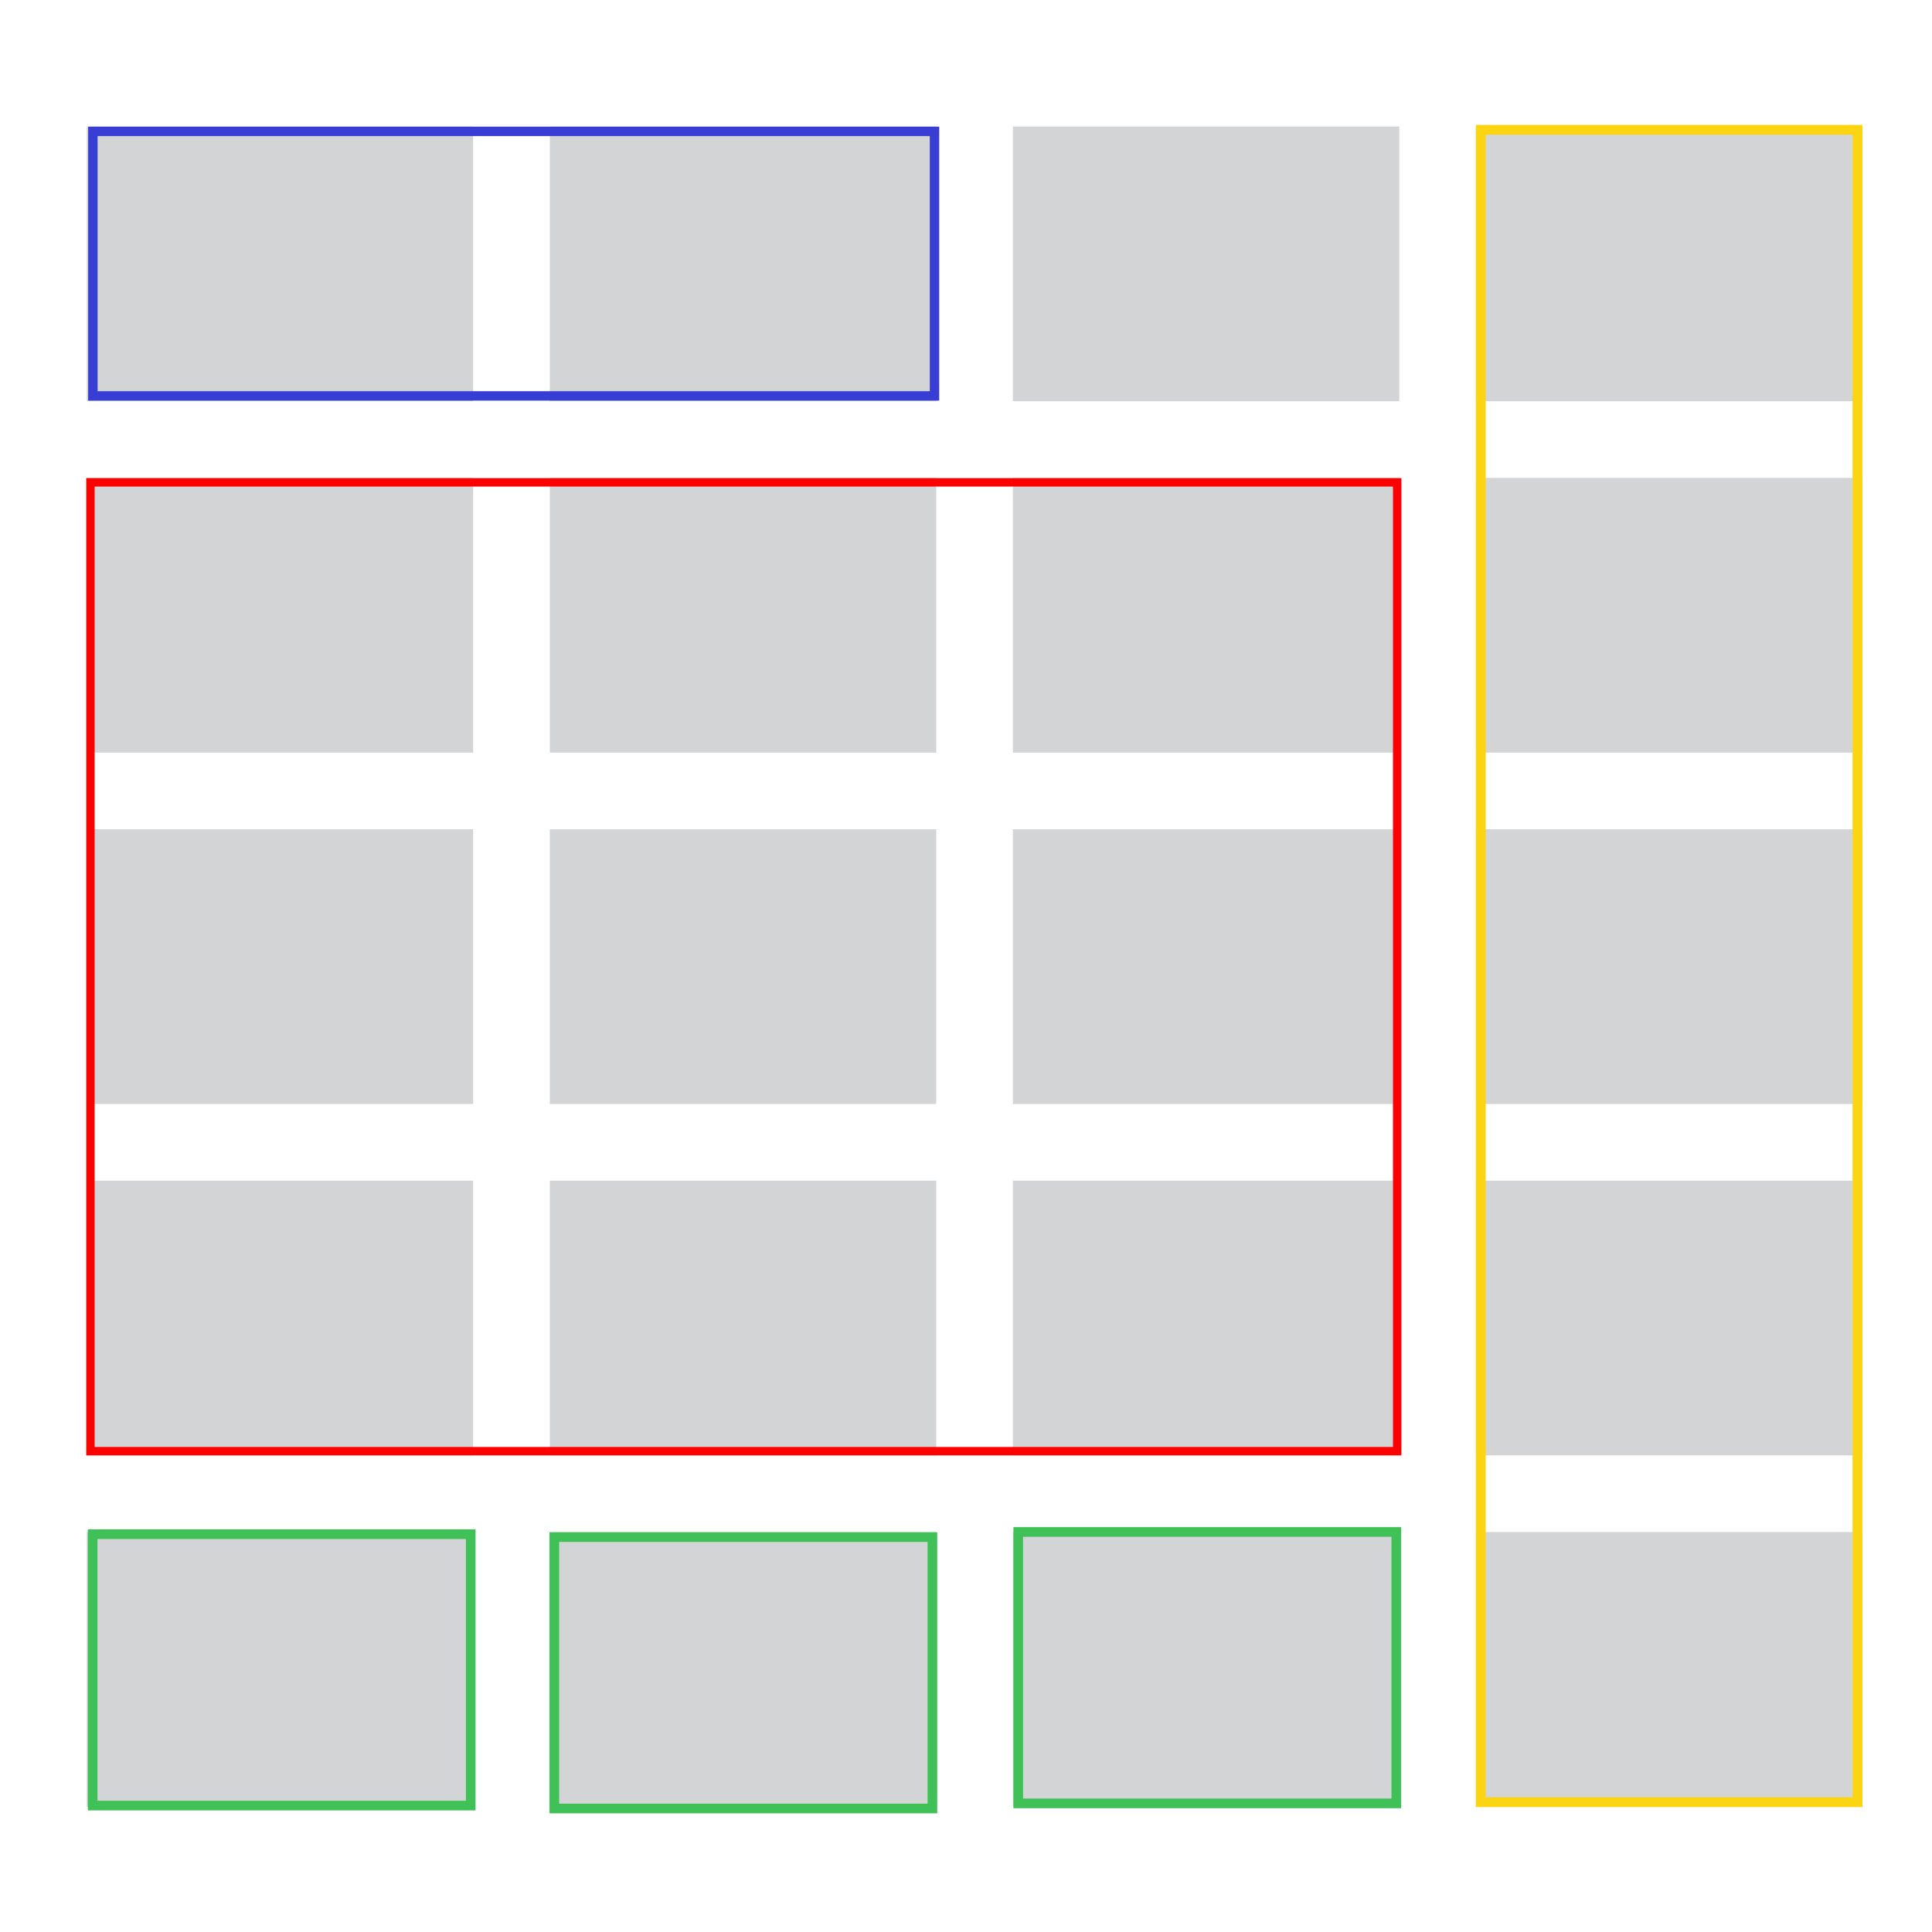
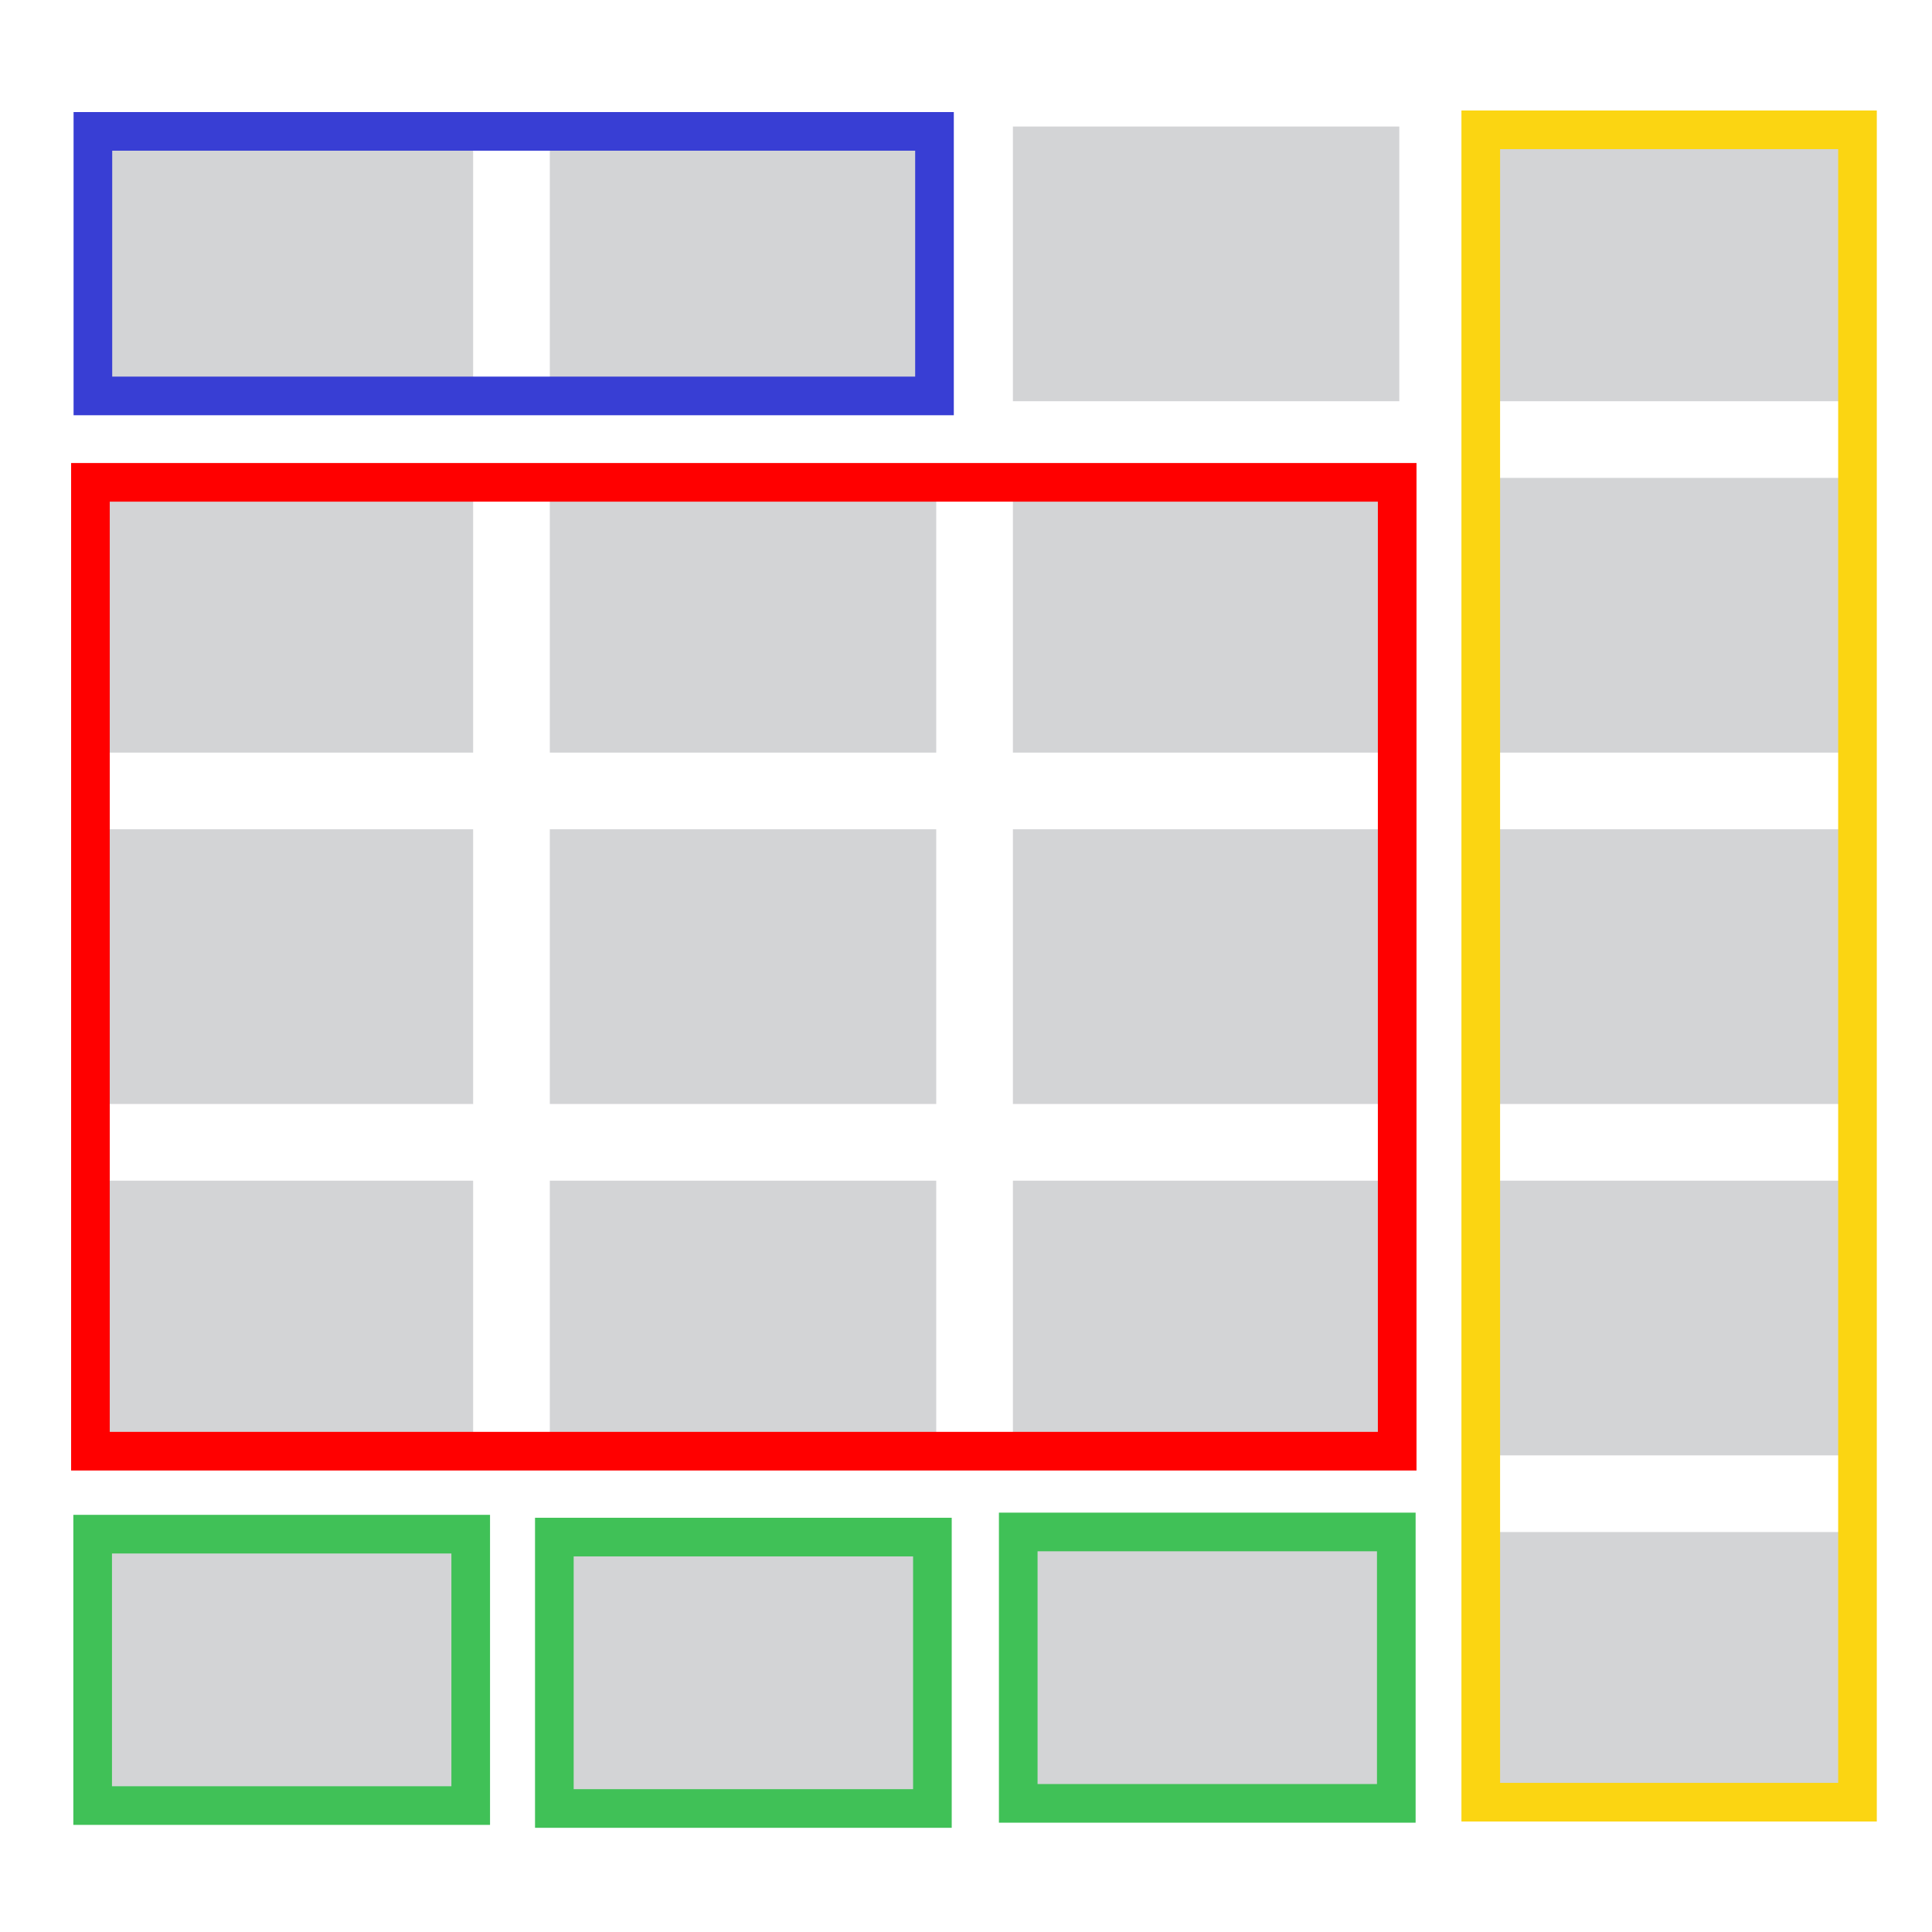
<svg xmlns="http://www.w3.org/2000/svg" width="100mm" height="100mm" viewBox="0 0 100 100" version="1.1" id="svg1">
  <defs id="defs1" />
  <g id="layer1">
    <rect style="fill:#d3d4d6;fill-opacity:1;stroke-width:1.061;paint-order:markers fill stroke" id="rect1" width="20" height="14.219" x="4.49" y="6.548" />
    <rect style="fill:#d3d4d6;fill-opacity:1;stroke-width:1.061;paint-order:markers fill stroke" id="rect1-7" width="20" height="14.219" x="28.459" y="6.548" />
    <rect style="fill:#d3d4d6;fill-opacity:1;stroke-width:1.061;paint-order:markers fill stroke" id="rect1-5" width="20" height="14.219" x="52.428" y="6.548" />
    <rect style="fill:#d3d4d6;fill-opacity:1;stroke-width:1.061;paint-order:markers fill stroke" id="rect1-9" width="20" height="14.219" x="76.396" y="6.548" />
    <rect style="fill:#d3d4d6;fill-opacity:1;stroke-width:1.061;paint-order:markers fill stroke" id="rect1-8" width="20" height="14.219" x="4.49" y="24.736" />
    <rect style="fill:#d3d4d6;fill-opacity:1;stroke-width:1.061;paint-order:markers fill stroke" id="rect1-7-3" width="20" height="14.219" x="28.459" y="24.736" />
    <rect style="fill:#d3d4d6;fill-opacity:1;stroke-width:1.061;paint-order:markers fill stroke" id="rect1-5-7" width="20" height="14.219" x="52.428" y="24.736" />
    <rect style="fill:#d3d4d6;fill-opacity:1;stroke-width:1.061;paint-order:markers fill stroke" id="rect1-9-0" width="20" height="14.219" x="76.396" y="24.736" />
    <rect style="fill:#d3d4d6;fill-opacity:1;stroke-width:1.061;paint-order:markers fill stroke" id="rect1-98" width="20" height="14.219" x="4.49" y="42.923" />
    <rect style="fill:#d3d4d6;fill-opacity:1;stroke-width:1.061;paint-order:markers fill stroke" id="rect1-7-9" width="20" height="14.219" x="28.459" y="42.923" />
    <rect style="fill:#d3d4d6;fill-opacity:1;stroke-width:1.061;paint-order:markers fill stroke" id="rect1-5-5" width="20" height="14.219" x="52.428" y="42.923" />
    <rect style="fill:#d3d4d6;fill-opacity:1;stroke-width:1.061;paint-order:markers fill stroke" id="rect1-9-5" width="20" height="14.219" x="76.396" y="42.923" />
    <rect style="fill:#d3d4d6;fill-opacity:1;stroke-width:1.061;paint-order:markers fill stroke" id="rect1-0" width="20" height="14.219" x="4.49" y="61.111" />
    <rect style="fill:#d3d4d6;fill-opacity:1;stroke-width:1.061;paint-order:markers fill stroke" id="rect1-7-0" width="20" height="14.219" x="28.459" y="61.111" />
    <rect style="fill:#d3d4d6;fill-opacity:1;stroke-width:1.061;paint-order:markers fill stroke" id="rect1-5-9" width="20" height="14.219" x="52.428" y="61.111" />
    <rect style="fill:#d3d4d6;fill-opacity:1;stroke-width:1.061;paint-order:markers fill stroke" id="rect1-9-9" width="20" height="14.219" x="76.396" y="61.111" />
    <rect style="fill:#d3d4d6;fill-opacity:1;stroke-width:1.061;paint-order:markers fill stroke" id="rect1-2" width="20" height="14.219" x="4.49" y="79.298" />
    <rect style="fill:#d3d4d6;fill-opacity:1;stroke-width:1.061;paint-order:markers fill stroke" id="rect1-7-39" width="20" height="14.219" x="28.459" y="79.298" />
    <rect style="fill:#d3d4d6;fill-opacity:1;stroke-width:1.061;paint-order:markers fill stroke" id="rect1-5-1" width="20" height="14.219" x="52.428" y="79.298" />
    <rect style="fill:#d3d4d6;fill-opacity:1;stroke-width:1.061;paint-order:markers fill stroke" id="rect1-9-56" width="20" height="14.219" x="76.396" y="79.298" />
-     <rect style="fill:none;fill-opacity:1;stroke:#383ed4;stroke-width:0.488;stroke-opacity:1;paint-order:markers fill stroke" id="rect2" width="43.561" height="13.693" x="4.808" y="6.8" />
-     <rect style="fill:none;fill-opacity:1;stroke:#40c157;stroke-width:0.5;stroke-opacity:1;paint-order:markers fill stroke" id="rect2-2" width="19.568" height="14.048" x="4.796" y="79.408" />
-     <rect style="fill:none;fill-opacity:1;stroke:#40c157;stroke-width:0.5;stroke-opacity:1;paint-order:markers fill stroke" id="rect2-2-8" width="19.568" height="14.048" x="28.693" y="79.559" />
-     <rect style="fill:none;fill-opacity:1;stroke:#40c157;stroke-width:0.5;stroke-opacity:1;paint-order:markers fill stroke" id="rect2-2-7" width="19.568" height="14.048" x="52.704" y="79.294" />
-     <rect style="fill:none;fill-opacity:1;stroke:#fbd512;stroke-width:0.51;stroke-opacity:1;paint-order:markers fill stroke" id="rect2-2-3" width="19.499" height="86.562" x="76.644" y="6.719" />
-     <rect style="fill:none;fill-opacity:1;stroke:#ff0000;stroke-width:0.435;stroke-opacity:1;paint-order:markers fill stroke" id="rect2-4" width="67.637" height="50.147" x="4.681" y="24.966" />
+     <rect style="fill:none;fill-opacity:1;stroke:#383ed4;stroke-width:2;stroke-opacity:1;paint-order:markers fill stroke" id="rect2" width="43.561" height="13.693" x="4.808" y="6.8" />
+     <rect style="fill:none;fill-opacity:1;stroke:#40c157;stroke-width:2;stroke-opacity:1;paint-order:markers fill stroke" id="rect2-2" width="19.568" height="14.048" x="4.796" y="79.408" />
+     <rect style="fill:none;fill-opacity:1;stroke:#40c157;stroke-width:2;stroke-opacity:1;paint-order:markers fill stroke" id="rect2-2-8" width="19.568" height="14.048" x="28.693" y="79.559" />
+     <rect style="fill:none;fill-opacity:1;stroke:#40c157;stroke-width:2;stroke-opacity:1;paint-order:markers fill stroke" id="rect2-2-7" width="19.568" height="14.048" x="52.704" y="79.294" />
+     <rect style="fill:none;fill-opacity:1;stroke:#fbd512;stroke-width:2;stroke-opacity:1;paint-order:markers fill stroke" id="rect2-2-3" width="19.499" height="86.562" x="76.644" y="6.719" />
+     <rect style="fill:none;fill-opacity:1;stroke:#ff0000;stroke-width:2;stroke-opacity:1;paint-order:markers fill stroke" id="rect2-4" width="67.637" height="50.147" x="4.681" y="24.966" />
  </g>
</svg>
